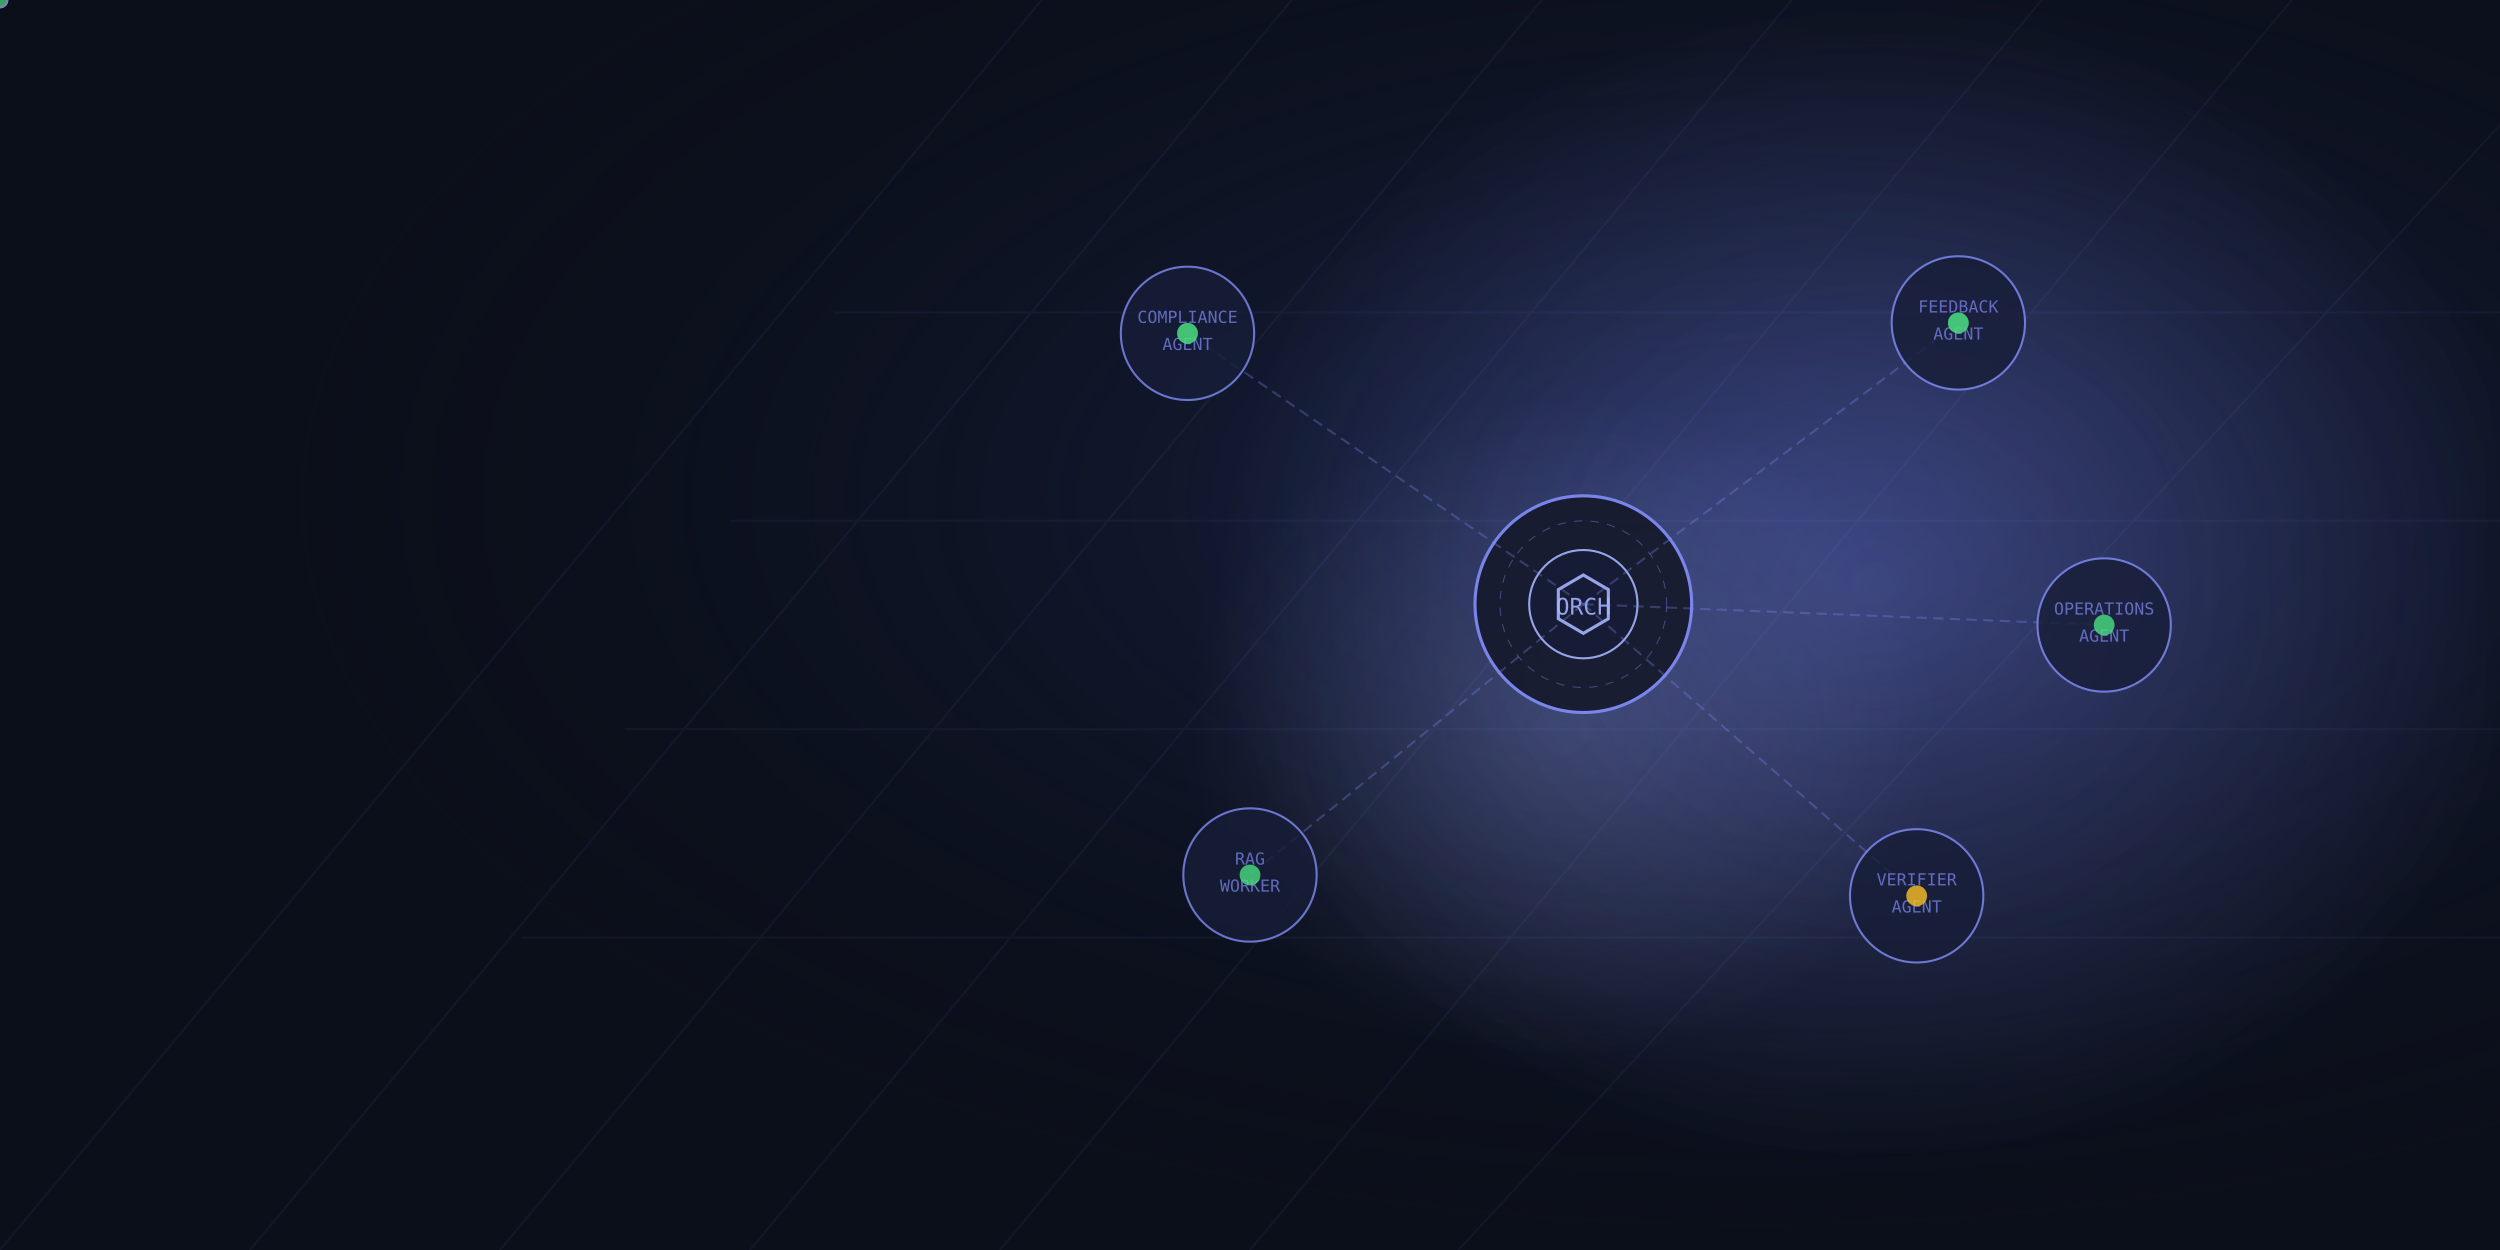
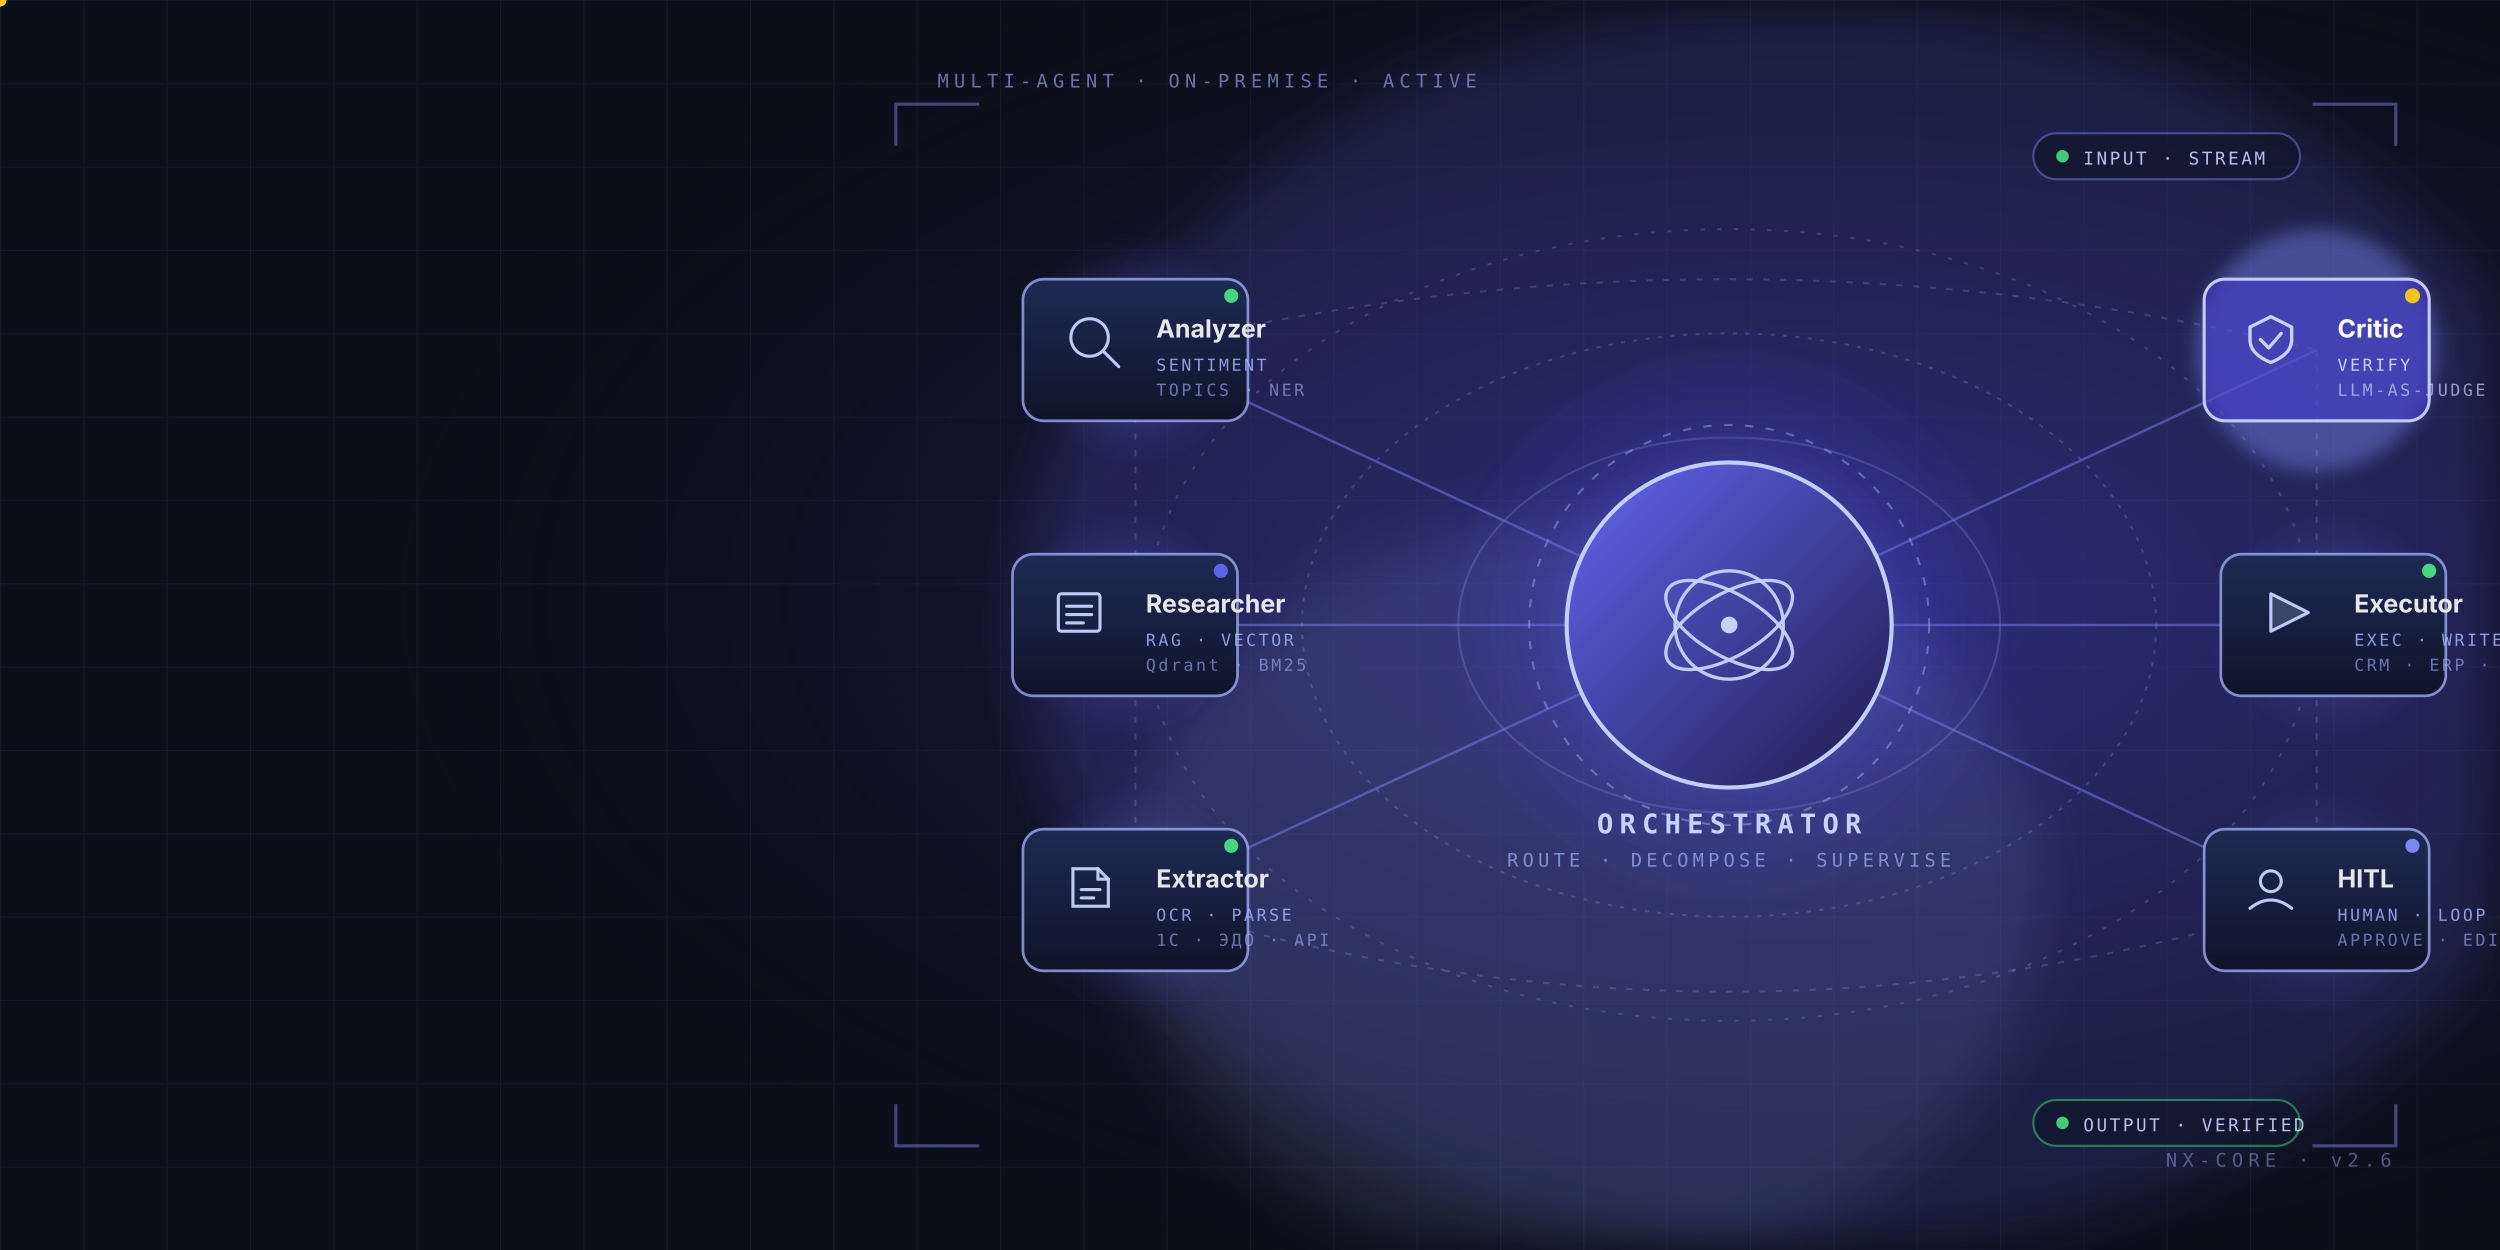
- <svg xmlns="http://www.w3.org/2000/svg" viewBox="0 0 1200 600" preserveAspectRatio="xMidYMid slice">
+ <svg xmlns="http://www.w3.org/2000/svg" viewBox="0 0 1200 600" preserveAspectRatio="xMidYMid slice" role="img" aria-label="Multi-agent orchestration">
  <defs>
-     <radialGradient id="bg1" cx="70%" cy="40%" r="60%">
-       <stop offset="0%" stop-color="#1e2a55" stop-opacity="0.8" />
+     <radialGradient id="haAtmos" cx="72%" cy="48%" r="58%">
+       <stop offset="0%" stop-color="#3730a3" stop-opacity="0.55" />
+       <stop offset="55%" stop-color="#1e1b4b" stop-opacity="0.35" />
      <stop offset="100%" stop-color="#0b0f1a" stop-opacity="0" />
    </radialGradient>
-     <radialGradient id="glow1" cx="50%" cy="50%" r="50%">
-       <stop offset="0%" stop-color="#818cf8" stop-opacity="0.35" />
-       <stop offset="100%" stop-color="#818cf8" stop-opacity="0" />
+     <radialGradient id="haGlowHub" cx="50%" cy="50%" r="50%">
+       <stop offset="0%" stop-color="#818cf8" stop-opacity="0.75" />
+       <stop offset="70%" stop-color="#4f46e5" stop-opacity="0.15" />
+       <stop offset="100%" stop-color="#4f46e5" stop-opacity="0" />
    </radialGradient>
-     <radialGradient id="glow2" cx="50%" cy="50%" r="50%">
-       <stop offset="0%" stop-color="#a5b4fc" stop-opacity="0.2" />
-       <stop offset="100%" stop-color="#a5b4fc" stop-opacity="0" />
+     <radialGradient id="haGlowNode" cx="50%" cy="50%" r="50%">
+       <stop offset="0%" stop-color="#a5b4fc" stop-opacity="0.55" />
+       <stop offset="100%" stop-color="#4f46e5" stop-opacity="0" />
    </radialGradient>
-     <filter id="blur1">
-       <feGaussianBlur stdDeviation="3" />
+     <linearGradient id="haHub" x1="0" y1="0" x2="1" y2="1">
+       <stop offset="0%" stop-color="#6366f1" />
+       <stop offset="100%" stop-color="#1e1b4b" />
+     </linearGradient>
+     <linearGradient id="haNode" x1="0" y1="0" x2="0" y2="1">
+       <stop offset="0%" stop-color="#1e2a55" />
+       <stop offset="100%" stop-color="#0f142a" />
+     </linearGradient>
+     <pattern id="haGrid" width="40" height="40" patternUnits="userSpaceOnUse">
+       <path d="M40 0 L0 0 L0 40" fill="none" stroke="rgba(129,140,248,0.08)" stroke-width="1" />
+     </pattern>
+     <filter id="haBlur">
+       <feGaussianBlur stdDeviation="14" />
    </filter>
-     <filter id="blur2">
-       <feGaussianBlur stdDeviation="8" />
+     <filter id="haSoft">
+       <feGaussianBlur stdDeviation="4" />
    </filter>
+     <linearGradient id="haPacket" x1="0" y1="0" x2="1" y2="0">
+       <stop offset="0%" stop-color="rgba(165,180,252,0)" />
+       <stop offset="100%" stop-color="rgba(199,210,254,1)" />
+     </linearGradient>
  </defs>
  <rect width="1200" height="600" fill="#0b0f1a" />
-   <rect width="1200" height="600" fill="url(#bg1)" />
-   <ellipse cx="900" cy="280" rx="320" ry="280" fill="url(#glow1)" filter="url(#blur2)" />
-   <ellipse cx="750" cy="350" rx="180" ry="160" fill="url(#glow2)" filter="url(#blur2)" />
-   <g opacity="0.06" stroke="#818cf8" stroke-width="1">
-     <line x1="500" y1="0" x2="0" y2="600" />
-     <line x1="620" y1="0" x2="120" y2="600" />
-     <line x1="740" y1="0" x2="240" y2="600" />
-     <line x1="860" y1="0" x2="360" y2="600" />
-     <line x1="980" y1="0" x2="480" y2="600" />
-     <line x1="1100" y1="0" x2="600" y2="600" />
-     <line x1="1200" y1="60" x2="700" y2="600" />
-     <line x1="400" y1="150" x2="1200" y2="150" />
-     <line x1="350" y1="250" x2="1200" y2="250" />
-     <line x1="300" y1="350" x2="1200" y2="350" />
-     <line x1="250" y1="450" x2="1200" y2="450" />
-   </g>
-   <g transform="translate(760, 290)">
-     <circle r="52" fill="#0b0f1a" stroke="#818cf8" stroke-width="1.5" opacity="0.9" />
-     <circle r="52" fill="#818cf8" opacity="0.07" />
-     <circle r="40" fill="none" stroke="#818cf8" stroke-width="0.5" stroke-dasharray="4,4" opacity="0.4" />
-     <circle r="26" fill="#161c35" stroke="#a5b4fc" stroke-width="1" opacity="0.9" />
-     <polygon points="0,-14 12,-7 12,7 0,14 -12,7 -12,-7" fill="none" stroke="#a5b4fc" stroke-width="1.5" opacity="0.9" />
-     <text x="0" y="5" text-anchor="middle" font-family="monospace" font-size="11" fill="#a5b4fc" opacity="0.9">ORCH</text>
+   <rect width="1200" height="600" fill="url(#haGrid)" />
+   <rect width="1200" height="600" fill="url(#haAtmos)" />
+   <ellipse cx="870" cy="300" rx="380" ry="300" fill="rgba(99,102,241,0.18)" filter="url(#haBlur)" />
+   <ellipse cx="760" cy="430" rx="220" ry="180" fill="rgba(165,180,252,0.12)" filter="url(#haBlur)" />
+   <g stroke="rgba(129,140,248,0.45)" stroke-width="1.5" fill="none">
+     <path d="M430 70 L430 50 L470 50" />
+     <path d="M1150 70 L1150 50 L1110 50" />
+     <path d="M430 530 L430 550 L470 550" />
+     <path d="M1150 530 L1150 550 L1110 550" />
+   </g>
+   <text x="450" y="42" font-family="'JetBrains Mono',monospace" font-size="9" letter-spacing="2.5" fill="rgba(165,180,252,0.6)">MULTI-AGENT · ON-PREMISE · ACTIVE</text>
+   <text x="1148" y="560" text-anchor="end" font-family="'JetBrains Mono',monospace" font-size="9" letter-spacing="2.5" fill="rgba(165,180,252,0.45)">NX-CORE · v2.6</text>
+   <g fill="none" stroke="rgba(165,180,252,0.22)" stroke-width="1">
+     <ellipse cx="830" cy="300" rx="280" ry="190" stroke-dasharray="2 6" />
+     <ellipse cx="830" cy="300" rx="205" ry="140" stroke-dasharray="2 4" />
+     <ellipse cx="830" cy="300" rx="130" ry="90" />
+   </g>
+   <g stroke="rgba(129,140,248,0.45)" stroke-width="1.2" fill="none">
+     <path d="M830 300 L545 168" />
+     <path d="M830 300 L540 300" />
+     <path d="M830 300 L545 432" />
+     <path d="M830 300 L1112 168" />
+     <path d="M830 300 L1120 300" />
+     <path d="M830 300 L1112 432" />
+   </g>
+   <g stroke="rgba(165,180,252,0.22)" stroke-width="1" fill="none" stroke-dasharray="3 5">
+     <path d="M545 168 L545 432" />
+     <path d="M1112 168 L1112 432" />
+     <path d="M545 168 Q830 100 1112 168" />
+     <path d="M545 432 Q830 520 1112 432" />
  </g>
  <g>
-     <line x1="760" y1="290" x2="570" y2="160" stroke="#818cf8" stroke-width="1" opacity="0.3" stroke-dasharray="5,3" />
-     <circle cx="570" cy="160" r="32" fill="#10152a" stroke="#818cf8" stroke-width="1" opacity="0.8" />
-     <circle cx="570" cy="160" r="32" fill="#818cf8" opacity="0.05" />
-     <text x="570" y="155" text-anchor="middle" font-family="monospace" font-size="8" fill="#818cf8" opacity="0.7">COMPLIANCE</text>
-     <text x="570" y="168" text-anchor="middle" font-family="monospace" font-size="8" fill="#818cf8" opacity="0.7">AGENT</text>
-     <circle cx="570" cy="160" r="5" fill="#4ade80" opacity="0.8" />
-     <circle cx="570" cy="160" r="5" fill="#4ade80" opacity="0.3">
-       <animate attributeName="r" from="5" to="18" dur="2s" repeatCount="indefinite" />
-       <animate attributeName="opacity" from="0.3" to="0" dur="2s" repeatCount="indefinite" />
-     </circle>
-   </g>
-   <g>
-     <line x1="760" y1="290" x2="940" y2="155" stroke="#818cf8" stroke-width="1" opacity="0.3" stroke-dasharray="5,3" />
-     <circle cx="940" cy="155" r="32" fill="#10152a" stroke="#818cf8" stroke-width="1" opacity="0.8" />
-     <circle cx="940" cy="155" r="32" fill="#818cf8" opacity="0.05" />
-     <text x="940" y="150" text-anchor="middle" font-family="monospace" font-size="8" fill="#818cf8" opacity="0.7">FEEDBACK</text>
-     <text x="940" y="163" text-anchor="middle" font-family="monospace" font-size="8" fill="#818cf8" opacity="0.7">AGENT</text>
-     <circle cx="940" cy="155" r="5" fill="#4ade80" opacity="0.8" />
-     <circle cx="940" cy="155" r="5" fill="#4ade80" opacity="0.3">
-       <animate attributeName="r" from="5" to="18" dur="2.4s" repeatCount="indefinite" />
-       <animate attributeName="opacity" from="0.3" to="0" dur="2.4s" repeatCount="indefinite" />
-     </circle>
-   </g>
-   <g>
-     <line x1="760" y1="290" x2="1010" y2="300" stroke="#818cf8" stroke-width="1" opacity="0.3" stroke-dasharray="5,3" />
-     <circle cx="1010" cy="300" r="32" fill="#10152a" stroke="#818cf8" stroke-width="1" opacity="0.8" />
-     <circle cx="1010" cy="300" r="32" fill="#818cf8" opacity="0.05" />
-     <text x="1010" y="295" text-anchor="middle" font-family="monospace" font-size="8" fill="#818cf8" opacity="0.7">OPERATIONS</text>
-     <text x="1010" y="308" text-anchor="middle" font-family="monospace" font-size="8" fill="#818cf8" opacity="0.7">AGENT</text>
-     <circle cx="1010" cy="300" r="5" fill="#4ade80" opacity="0.8" />
-   </g>
-   <g>
-     <line x1="760" y1="290" x2="920" y2="430" stroke="#818cf8" stroke-width="1" opacity="0.3" stroke-dasharray="5,3" />
-     <circle cx="920" cy="430" r="32" fill="#10152a" stroke="#818cf8" stroke-width="1" opacity="0.8" />
-     <circle cx="920" cy="430" r="32" fill="#818cf8" opacity="0.05" />
-     <text x="920" y="425" text-anchor="middle" font-family="monospace" font-size="8" fill="#818cf8" opacity="0.7">VERIFIER</text>
-     <text x="920" y="438" text-anchor="middle" font-family="monospace" font-size="8" fill="#818cf8" opacity="0.7">AGENT</text>
-     <circle cx="920" cy="430" r="5" fill="#fbbf24" opacity="0.8" />
-   </g>
-   <g>
-     <line x1="760" y1="290" x2="600" y2="420" stroke="#818cf8" stroke-width="1" opacity="0.3" stroke-dasharray="5,3" />
-     <circle cx="600" cy="420" r="32" fill="#10152a" stroke="#818cf8" stroke-width="1" opacity="0.8" />
-     <circle cx="600" cy="420" r="32" fill="#818cf8" opacity="0.05" />
-     <text x="600" y="415" text-anchor="middle" font-family="monospace" font-size="8" fill="#818cf8" opacity="0.7">RAG</text>
-     <text x="600" y="428" text-anchor="middle" font-family="monospace" font-size="8" fill="#818cf8" opacity="0.7">WORKER</text>
-     <circle cx="600" cy="420" r="5" fill="#4ade80" opacity="0.8" />
-   </g>
-   <g opacity="0.7">
-     <circle r="4" fill="#a5b4fc">
-       <animateMotion dur="2.8s" repeatCount="indefinite" path="M760,290 L570,160" />
-       <animate attributeName="opacity" values="0;1;1;0" dur="2.8s" repeatCount="indefinite" />
-     </circle>
-     <circle r="4" fill="#a5b4fc">
-       <animateMotion dur="3.2s" repeatCount="indefinite" path="M760,290 L940,155" />
-       <animate attributeName="opacity" values="0;1;1;0" dur="3.2s" repeatCount="indefinite" />
-     </circle>
-     <circle r="3" fill="#4ade80">
-       <animateMotion dur="2.2s" repeatCount="indefinite" path="M920,430 L760,290" />
-       <animate attributeName="opacity" values="0;0.8;0.8;0" dur="2.2s" repeatCount="indefinite" />
-     </circle>
+     <circle cx="830" cy="300" r="140" fill="url(#haGlowHub)" filter="url(#haSoft)" />
+     <circle cx="830" cy="300" r="78" fill="url(#haHub)" stroke="rgba(199,210,254,0.95)" stroke-width="2" />
+     <circle cx="830" cy="300" r="96" fill="none" stroke="rgba(165,180,252,0.45)" stroke-width="1" stroke-dasharray="4 6" />
+     <circle cx="830" cy="300" r="78" fill="none" stroke="rgba(199,210,254,0.6)" stroke-width="1.2">
+       <animate attributeName="r" values="78;112;78" dur="3.4s" repeatCount="indefinite" />
+       <animate attributeName="opacity" values="0.8;0;0.8" dur="3.4s" repeatCount="indefinite" />
+     </circle>
+     <g transform="translate(830 300)" stroke="rgba(199,210,254,0.95)" fill="none" stroke-width="1.6">
+       <circle r="26" />
+       <ellipse rx="34" ry="15" transform="rotate(30)" />
+       <ellipse rx="34" ry="15" transform="rotate(-30)" />
+       <circle r="4" fill="rgba(199,210,254,1)" stroke="none" />
+     </g>
+     <text x="830" y="400" text-anchor="middle" font-family="'JetBrains Mono',monospace" font-size="13" font-weight="700" letter-spacing="3" fill="rgba(199,210,254,1)">ORCHESTRATOR</text>
+     <text x="830" y="416" text-anchor="middle" font-family="'JetBrains Mono',monospace" font-size="9" letter-spacing="2" fill="rgba(165,180,252,0.7)">ROUTE · DECOMPOSE · SUPERVISE</text>
+   </g>
+   <g transform="translate(545 168)">
+     <circle r="56" fill="url(#haGlowNode)" filter="url(#haSoft)" opacity="0.7" />
+     <rect x="-54" y="-34" width="108" height="68" rx="10" fill="url(#haNode)" stroke="rgba(165,180,252,0.75)" stroke-width="1.3" />
+     <g transform="translate(-34 -18)" stroke="rgba(199,210,254,0.95)" fill="none" stroke-width="1.5" stroke-linecap="round">
+       <circle cx="12" cy="12" r="9" />
+       <line x1="19" y1="19" x2="26" y2="26" />
+     </g>
+     <text x="10" y="-6" font-family="'Inter',system-ui,sans-serif" font-size="12" font-weight="700" fill="rgba(229,231,235,1)">Analyzer</text>
+     <text x="10" y="10" font-family="'JetBrains Mono',monospace" font-size="8" letter-spacing="1.2" fill="rgba(165,180,252,0.85)">SENTIMENT</text>
+     <text x="10" y="22" font-family="'JetBrains Mono',monospace" font-size="8" letter-spacing="1.2" fill="rgba(165,180,252,0.6)">TOPICS · NER</text>
+     <circle cx="46" cy="-26" r="3.4" fill="rgba(74,222,128,0.95)">
+       <animate attributeName="opacity" values="1;0.3;1" dur="1.4s" repeatCount="indefinite" />
+     </circle>
+   </g>
+   <g transform="translate(540 300)">
+     <circle r="56" fill="url(#haGlowNode)" filter="url(#haSoft)" opacity="0.65" />
+     <rect x="-54" y="-34" width="108" height="68" rx="10" fill="url(#haNode)" stroke="rgba(165,180,252,0.75)" stroke-width="1.3" />
+     <g transform="translate(-34 -18)" stroke="rgba(199,210,254,0.95)" fill="none" stroke-width="1.5" stroke-linecap="round">
+       <rect x="2" y="3" width="20" height="18" rx="1.5" />
+       <line x1="6" y1="9" x2="18" y2="9" />
+       <line x1="6" y1="13" x2="18" y2="13" />
+       <line x1="6" y1="17" x2="14" y2="17" />
+     </g>
+     <text x="10" y="-6" font-family="'Inter',system-ui,sans-serif" font-size="12" font-weight="700" fill="rgba(229,231,235,1)">Researcher</text>
+     <text x="10" y="10" font-family="'JetBrains Mono',monospace" font-size="8" letter-spacing="1.2" fill="rgba(165,180,252,0.85)">RAG · VECTOR</text>
+     <text x="10" y="22" font-family="'JetBrains Mono',monospace" font-size="8" letter-spacing="1.2" fill="rgba(165,180,252,0.6)">Qdrant · BM25</text>
+     <circle cx="46" cy="-26" r="3.4" fill="rgba(99,102,241,0.95)">
+       <animate attributeName="opacity" values="1;0.3;1" dur="2s" repeatCount="indefinite" />
+     </circle>
+   </g>
+   <g transform="translate(545 432)">
+     <circle r="56" fill="url(#haGlowNode)" filter="url(#haSoft)" opacity="0.6" />
+     <rect x="-54" y="-34" width="108" height="68" rx="10" fill="url(#haNode)" stroke="rgba(165,180,252,0.75)" stroke-width="1.3" />
+     <g transform="translate(-34 -18)" stroke="rgba(199,210,254,0.95)" fill="none" stroke-width="1.5" stroke-linecap="round">
+       <path d="M4 3 L16 3 L21 8 L21 21 L4 21 Z" />
+       <path d="M16 3 L16 8 L21 8" />
+       <line x1="8" y1="13" x2="17" y2="13" />
+       <line x1="8" y1="17" x2="14" y2="17" />
+     </g>
+     <text x="10" y="-6" font-family="'Inter',system-ui,sans-serif" font-size="12" font-weight="700" fill="rgba(229,231,235,1)">Extractor</text>
+     <text x="10" y="10" font-family="'JetBrains Mono',monospace" font-size="8" letter-spacing="1.2" fill="rgba(165,180,252,0.85)">OCR · PARSE</text>
+     <text x="10" y="22" font-family="'JetBrains Mono',monospace" font-size="8" letter-spacing="1.2" fill="rgba(165,180,252,0.6)">1С · ЭДО · API</text>
+     <circle cx="46" cy="-26" r="3.4" fill="rgba(74,222,128,0.95)">
+       <animate attributeName="opacity" values="1;0.3;1" dur="1.7s" repeatCount="indefinite" />
+     </circle>
+   </g>
+   <g transform="translate(1112 168)">
+     <circle r="58" fill="rgba(129,140,248,0.45)" filter="url(#haSoft)" opacity="0.9" />
+     <rect x="-54" y="-34" width="108" height="68" rx="10" fill="rgba(67,56,202,0.55)" stroke="rgba(199,210,254,0.95)" stroke-width="1.5" />
+     <g transform="translate(-34 -18)" stroke="rgba(199,210,254,1)" fill="none" stroke-width="1.6" stroke-linecap="round" stroke-linejoin="round">
+       <path d="M12 2 L22 7 L22 13 Q22 20 12 24 Q2 20 2 13 L2 7 Z" />
+       <path d="M7 13 L11 17 L17 10" />
+     </g>
+     <text x="10" y="-6" font-family="'Inter',system-ui,sans-serif" font-size="12" font-weight="700" fill="rgba(255,255,255,1)">Critic</text>
+     <text x="10" y="10" font-family="'JetBrains Mono',monospace" font-size="8" letter-spacing="1.2" fill="rgba(199,210,254,1)">VERIFY</text>
+     <text x="10" y="22" font-family="'JetBrains Mono',monospace" font-size="8" letter-spacing="1.2" fill="rgba(199,210,254,0.7)">LLM-AS-JUDGE</text>
+     <circle cx="46" cy="-26" r="3.6" fill="rgba(250,204,21,0.95)">
+       <animate attributeName="opacity" values="1;0.2;1" dur="1.2s" repeatCount="indefinite" />
+     </circle>
+   </g>
+   <g transform="translate(1120 300)">
+     <circle r="56" fill="url(#haGlowNode)" filter="url(#haSoft)" opacity="0.65" />
+     <rect x="-54" y="-34" width="108" height="68" rx="10" fill="url(#haNode)" stroke="rgba(165,180,252,0.75)" stroke-width="1.3" />
+     <g transform="translate(-34 -18)" stroke="rgba(199,210,254,0.95)" fill="none" stroke-width="1.5" stroke-linecap="round" stroke-linejoin="round">
+       <polygon points="4,3 22,12 4,21" fill="rgba(199,210,254,0.2)" />
+     </g>
+     <text x="10" y="-6" font-family="'Inter',system-ui,sans-serif" font-size="12" font-weight="700" fill="rgba(229,231,235,1)">Executor</text>
+     <text x="10" y="10" font-family="'JetBrains Mono',monospace" font-size="8" letter-spacing="1.2" fill="rgba(165,180,252,0.85)">EXEC · WRITE</text>
+     <text x="10" y="22" font-family="'JetBrains Mono',monospace" font-size="8" letter-spacing="1.2" fill="rgba(165,180,252,0.6)">CRM · ERP · API</text>
+     <circle cx="46" cy="-26" r="3.4" fill="rgba(74,222,128,0.95)">
+       <animate attributeName="opacity" values="1;0.3;1" dur="1.9s" repeatCount="indefinite" />
+     </circle>
+   </g>
+   <g transform="translate(1112 432)">
+     <circle r="56" fill="url(#haGlowNode)" filter="url(#haSoft)" opacity="0.55" />
+     <rect x="-54" y="-34" width="108" height="68" rx="10" fill="url(#haNode)" stroke="rgba(165,180,252,0.75)" stroke-width="1.3" />
+     <g transform="translate(-34 -18)" stroke="rgba(199,210,254,0.95)" fill="none" stroke-width="1.5" stroke-linecap="round" stroke-linejoin="round">
+       <circle cx="12" cy="9" r="5" />
+       <path d="M2 22 Q12 14 22 22" />
+     </g>
+     <text x="10" y="-6" font-family="'Inter',system-ui,sans-serif" font-size="12" font-weight="700" fill="rgba(229,231,235,1)">HITL</text>
+     <text x="10" y="10" font-family="'JetBrains Mono',monospace" font-size="8" letter-spacing="1.2" fill="rgba(165,180,252,0.85)">HUMAN · LOOP</text>
+     <text x="10" y="22" font-family="'JetBrains Mono',monospace" font-size="8" letter-spacing="1.2" fill="rgba(165,180,252,0.6)">APPROVE · EDIT</text>
+     <circle cx="46" cy="-26" r="3.4" fill="rgba(129,140,248,0.95)">
+       <animate attributeName="opacity" values="1;0.3;1" dur="2.2s" repeatCount="indefinite" />
+     </circle>
+   </g>
+   <g fill="rgba(199,210,254,1)">
+     <circle r="3">
+       <animateMotion dur="3s" repeatCount="indefinite" path="M545 168 L830 300" />
+     </circle>
+     <circle r="3" fill="rgba(165,180,252,1)">
+       <animateMotion dur="2.6s" begin="0.4s" repeatCount="indefinite" path="M540 300 L830 300" />
+     </circle>
+     <circle r="3" fill="rgba(99,102,241,1)">
+       <animateMotion dur="3.2s" begin="1s" repeatCount="indefinite" path="M545 432 L830 300" />
+     </circle>
+     <circle r="3" fill="rgba(199,210,254,1)">
+       <animateMotion dur="2.8s" begin="0.8s" repeatCount="indefinite" path="M830 300 L1112 168" />
+     </circle>
+     <circle r="3" fill="rgba(165,180,252,1)">
+       <animateMotion dur="3.4s" begin="0.2s" repeatCount="indefinite" path="M830 300 L1120 300" />
+     </circle>
+     <circle r="3" fill="rgba(250,204,21,0.95)">
+       <animateMotion dur="3s" begin="1.5s" repeatCount="indefinite" path="M830 300 L1112 432" />
+     </circle>
+   </g>
+   <g transform="translate(1040 76)">
+     <rect x="-64" y="-12" width="128" height="22" rx="11" fill="rgba(16,21,42,0.7)" stroke="rgba(129,140,248,0.45)" />
+     <circle cx="-50" cy="-1" r="3" fill="rgba(74,222,128,0.9)">
+       <animate attributeName="opacity" values="1;0.2;1" dur="1.2s" repeatCount="indefinite" />
+     </circle>
+     <text x="-40" y="3" font-family="'JetBrains Mono',monospace" font-size="8.5" letter-spacing="1.2" fill="rgba(199,210,254,0.9)">INPUT · STREAM</text>
+   </g>
+   <g transform="translate(1040 540)">
+     <rect x="-64" y="-12" width="128" height="22" rx="11" fill="rgba(16,21,42,0.7)" stroke="rgba(74,222,128,0.5)" />
+     <circle cx="-50" cy="-1" r="3" fill="rgba(74,222,128,0.9)" />
+     <text x="-40" y="3" font-family="'JetBrains Mono',monospace" font-size="8.5" letter-spacing="1.2" fill="rgba(199,210,254,0.9)">OUTPUT · VERIFIED</text>
  </g>
</svg>
